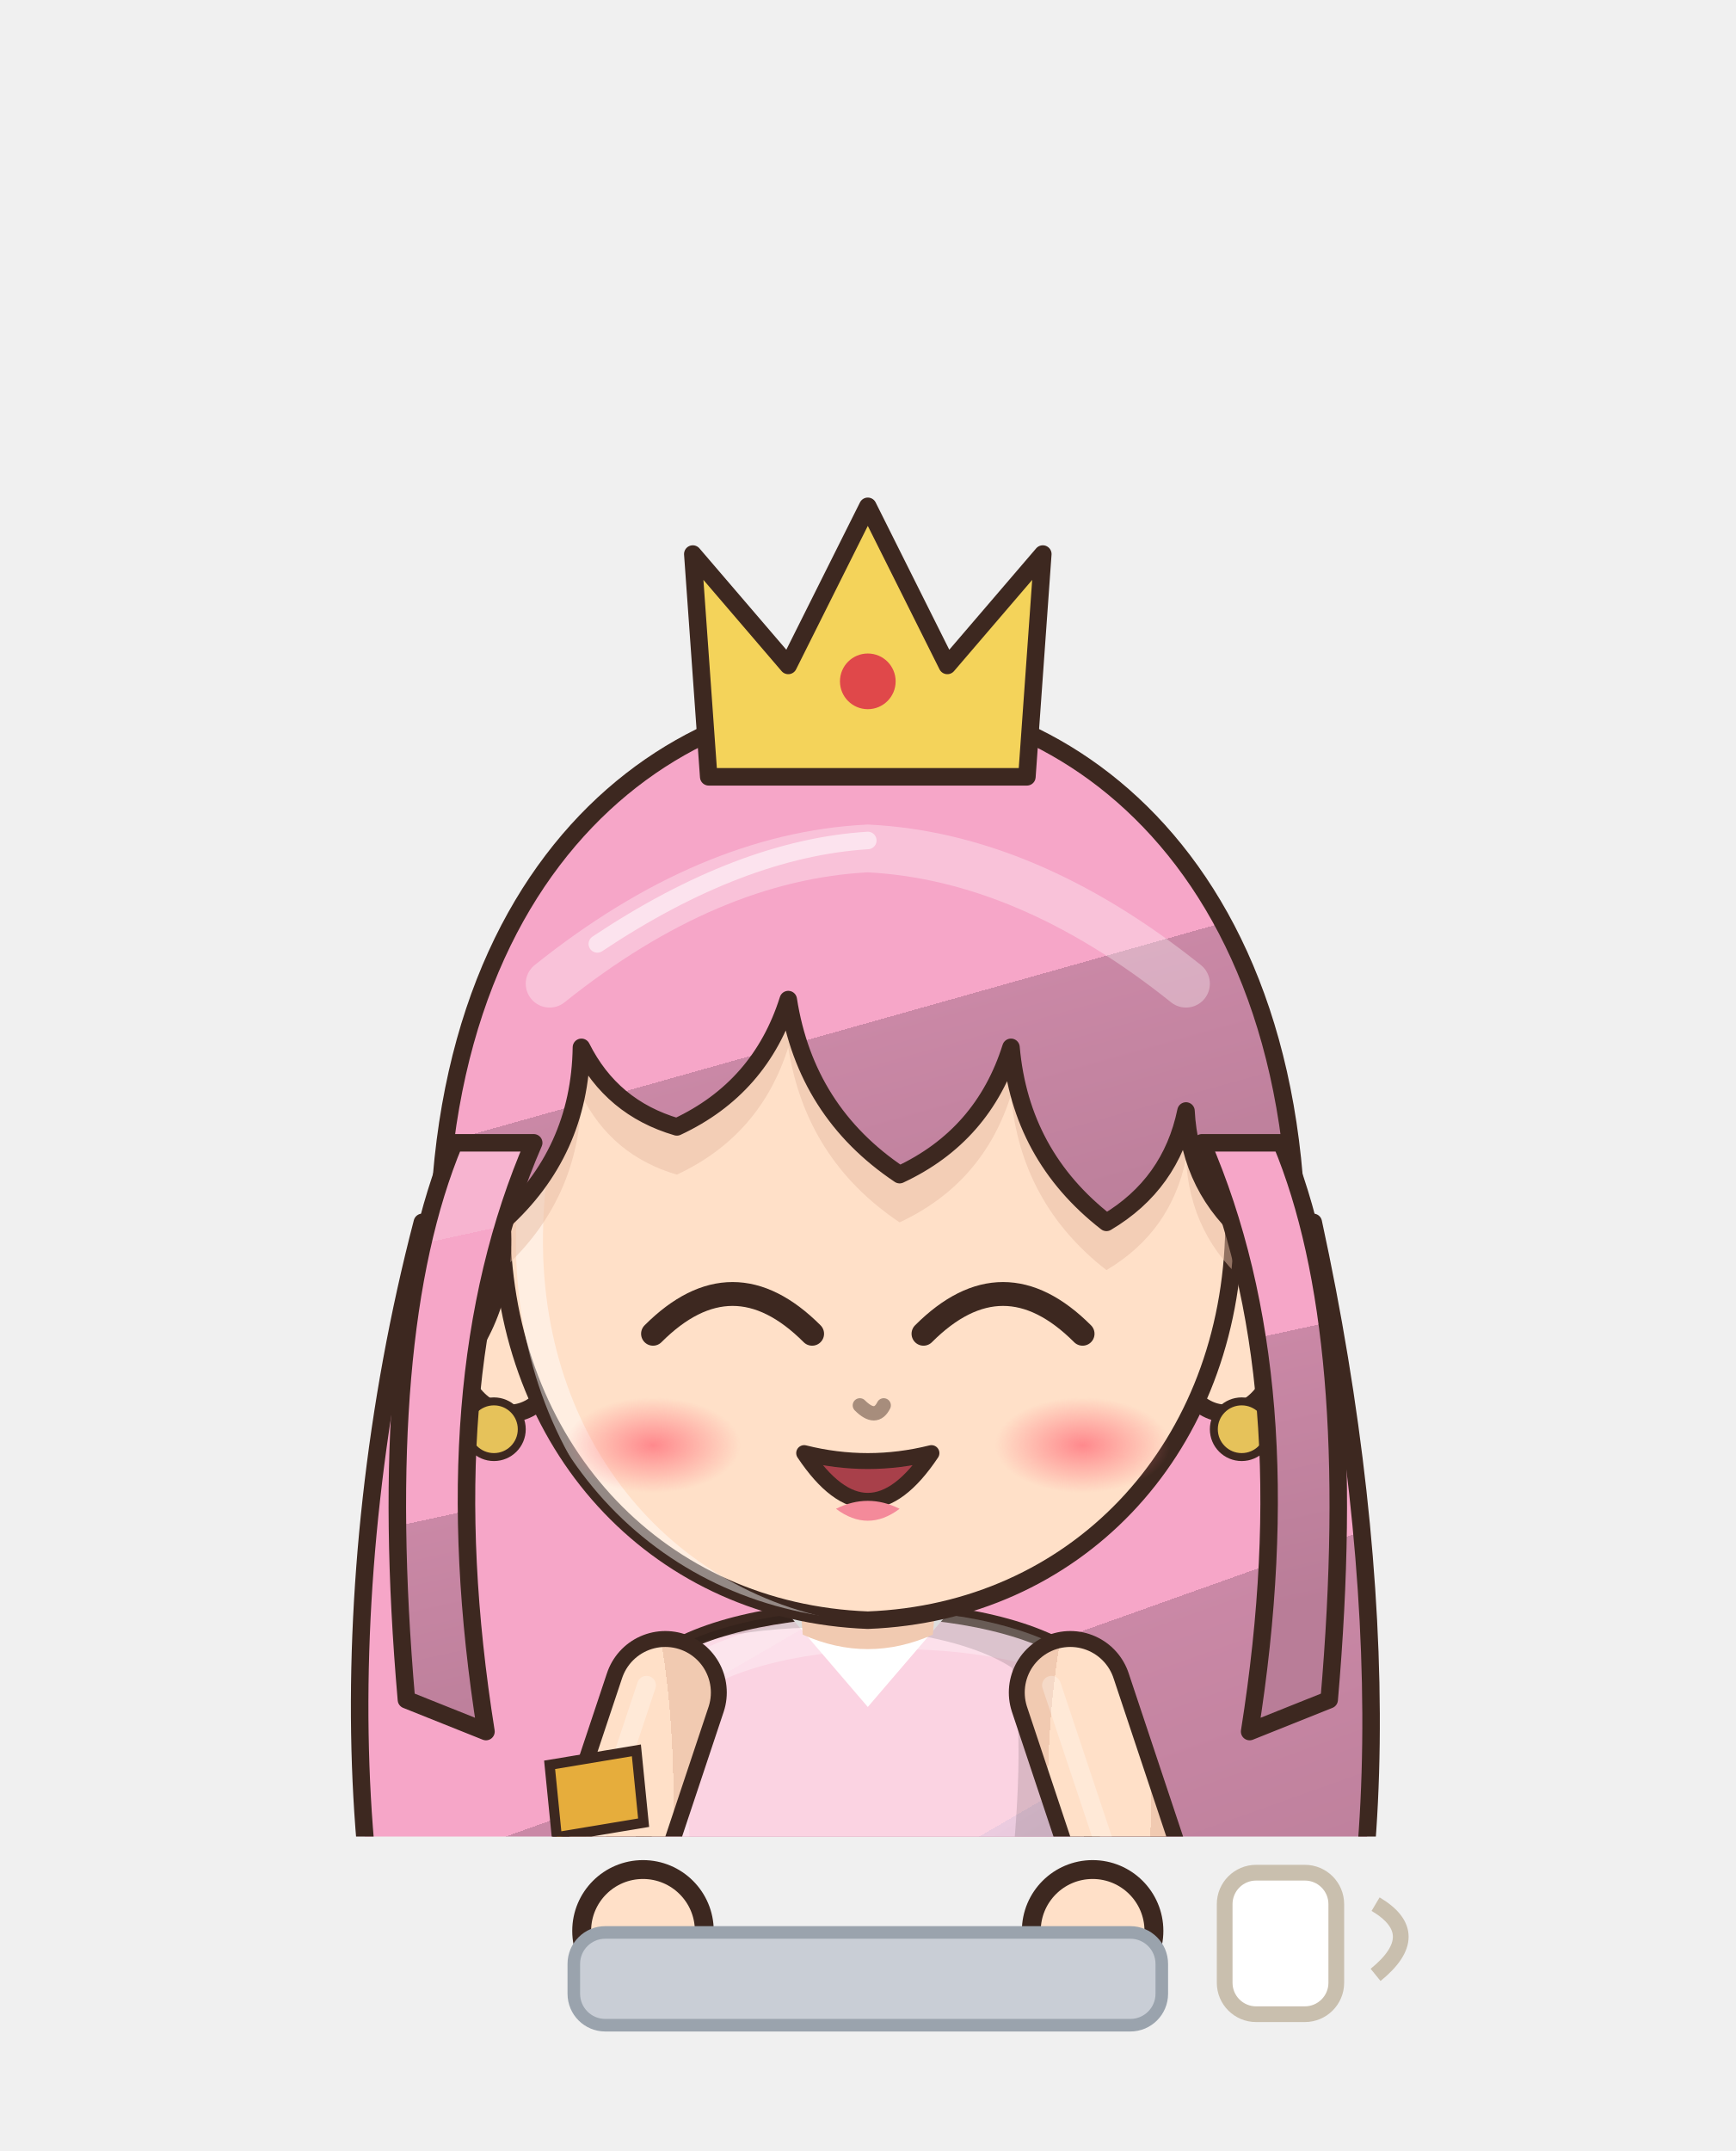
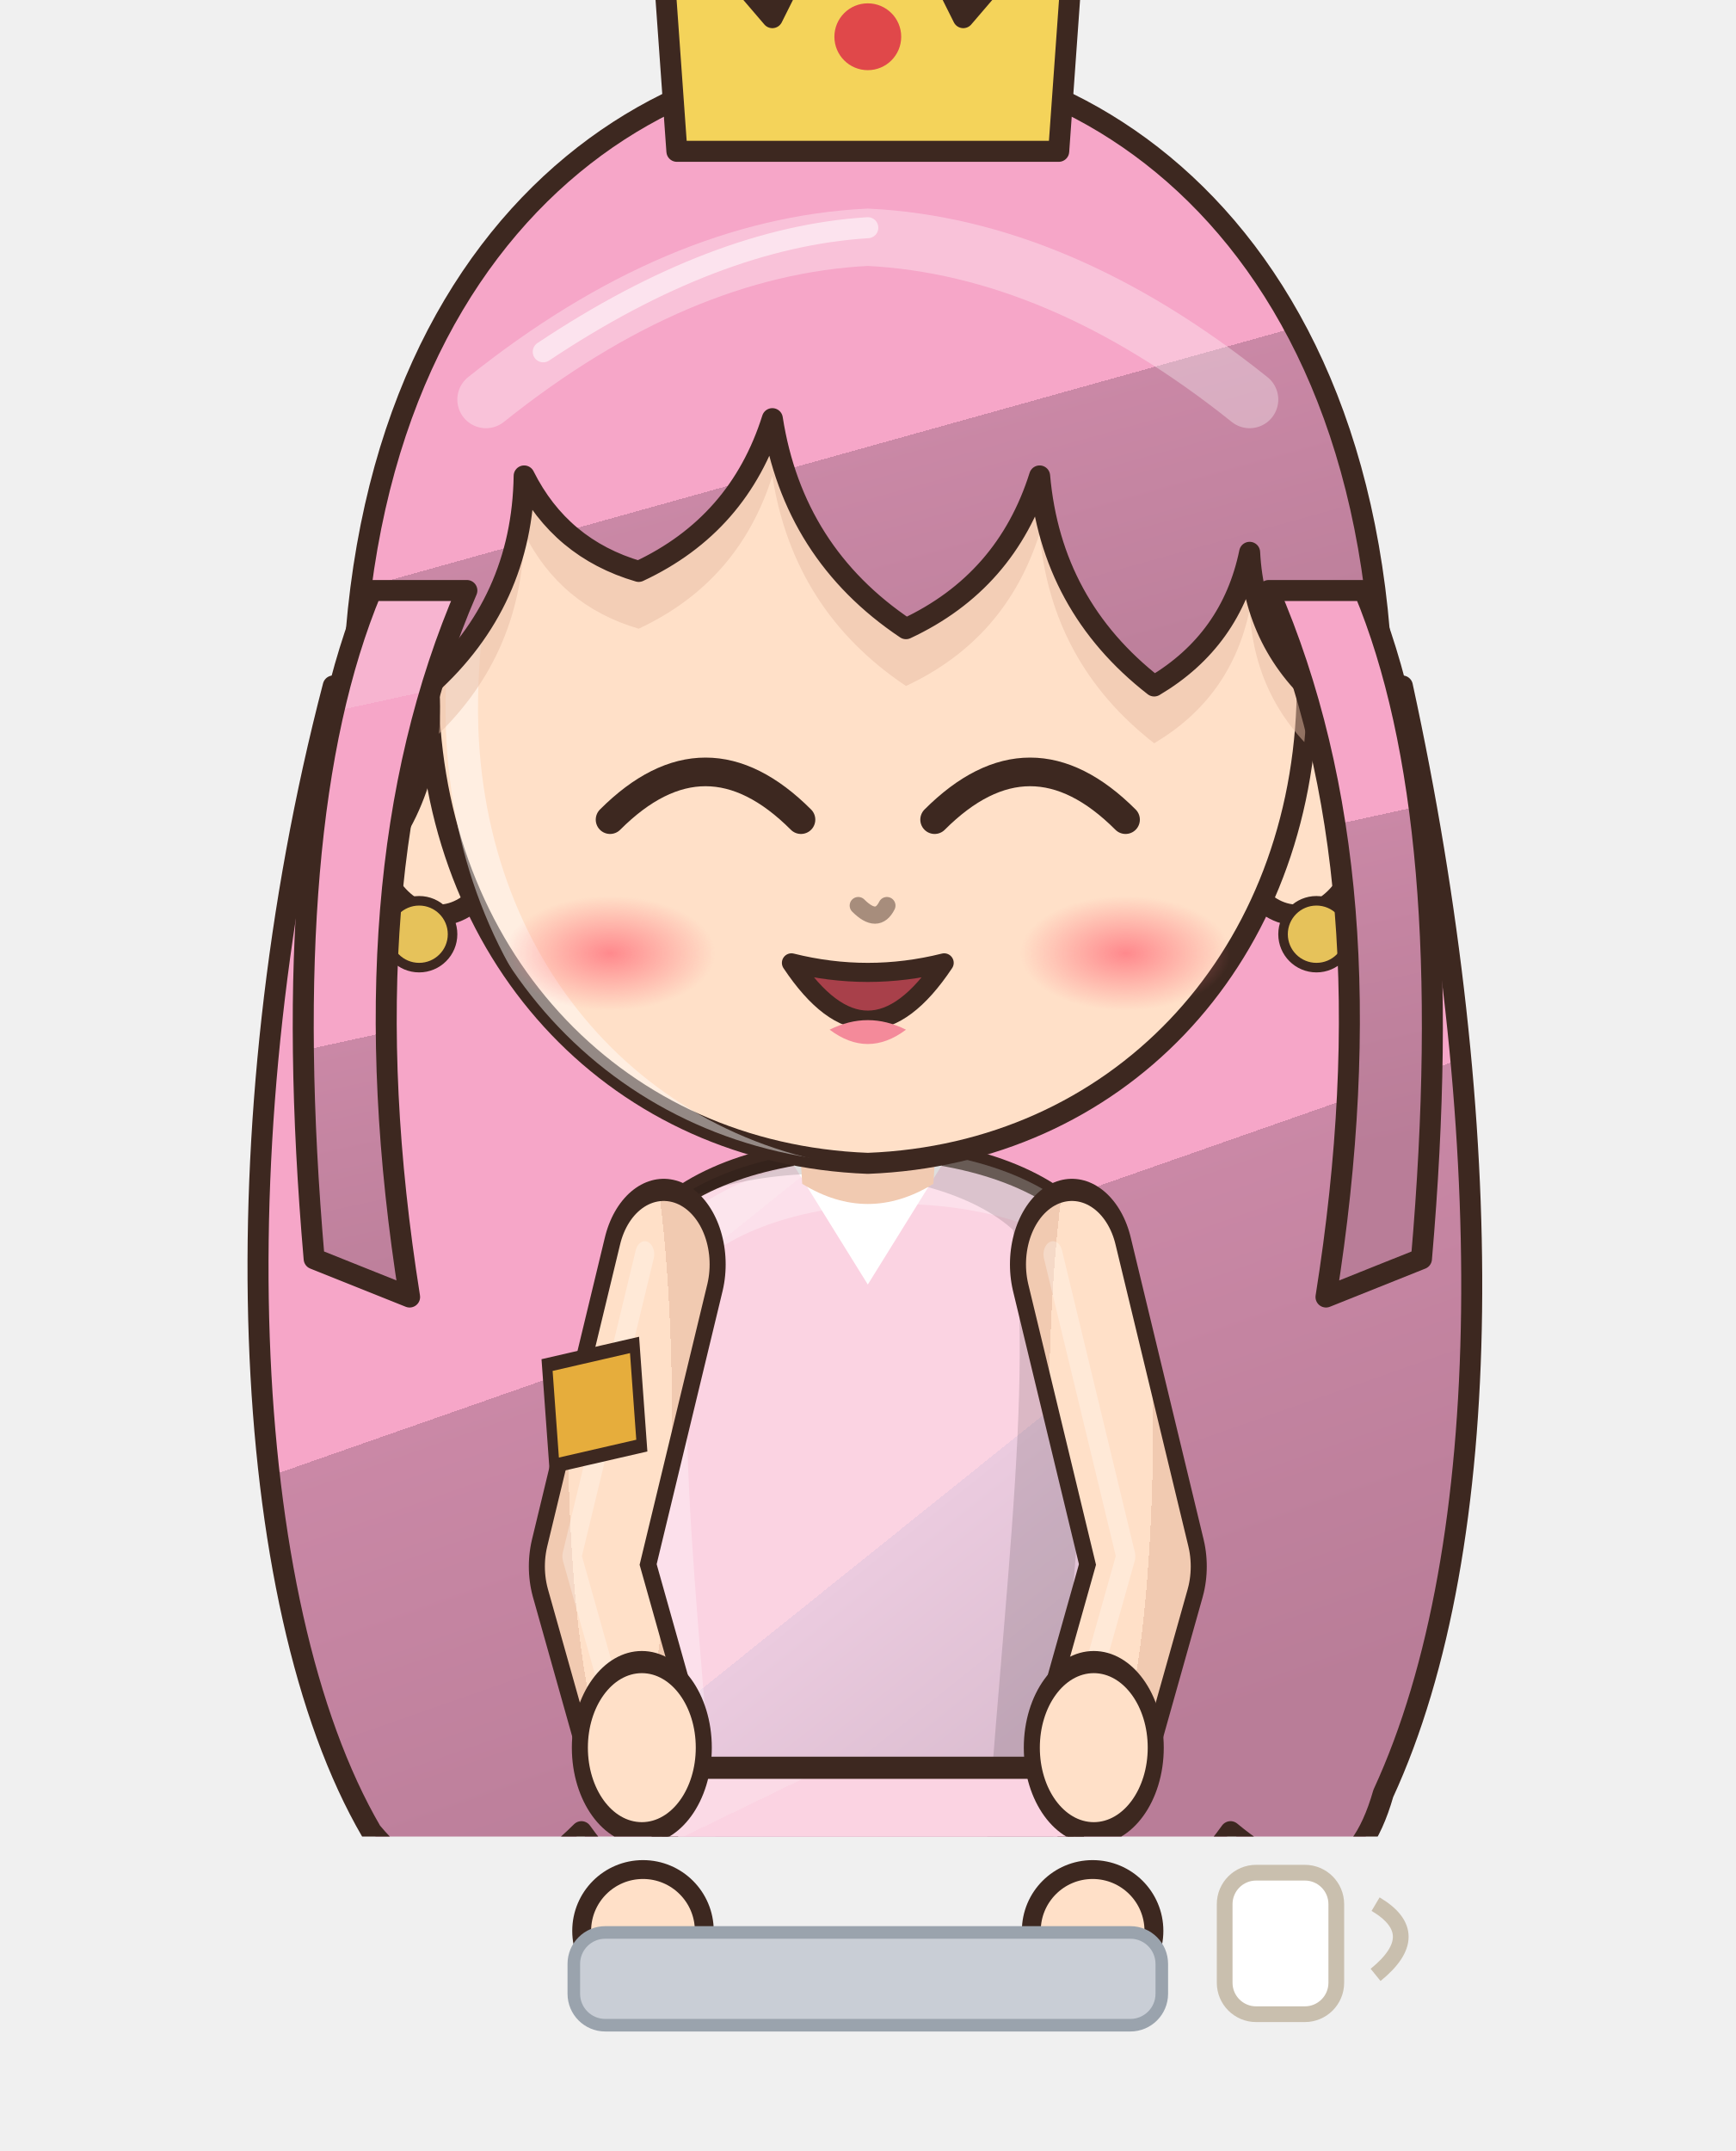
<svg xmlns="http://www.w3.org/2000/svg" viewBox="1141.3 603.2 110.4 136.8" width="110.4" height="136.8">
  <svg x="1141.3" y="603.2" viewBox="-120 -180 240 253.91" width="110.4" height="116.8">
    <defs>
      <linearGradient id="hair227" x1="0" y1="0" x2=".35" y2="1">
        <stop offset="0" stop-color="#f7b4d0" />
        <stop offset=".16" stop-color="#f7b4d0" />
        <stop offset=".16" stop-color="#f6a6c8" />
        <stop offset=".58" stop-color="#f6a6c8" />
        <stop offset=".58" stop-color="#ca88a6" />
        <stop offset="1" stop-color="#b97d98" />
      </linearGradient>
      <radialGradient id="skin227" cx=".4" cy=".32" r=".85">
        <stop offset="0" stop-color="#ffe0c8" />
        <stop offset=".84" stop-color="#ffe0c8" />
        <stop offset=".84" stop-color="#f1cab1" />
        <stop offset="1" stop-color="#f1cab1" />
      </radialGradient>
      <linearGradient id="cloth227" x1="0" y1="0" x2=".45" y2="1">
        <stop offset="0" stop-color="#fbdae6" />
        <stop offset=".16" stop-color="#fbdae6" />
        <stop offset=".16" stop-color="#fbd3e2" />
        <stop offset=".6" stop-color="#fbd3e2" />
        <stop offset=".6" stop-color="#ebcbdf" />
        <stop offset="1" stop-color="#d8bacd" />
      </linearGradient>
      <linearGradient id="iris227" x1="0" y1="0" x2="0" y2="1">
        <stop offset="0" stop-color="#214061" />
        <stop offset=".5" stop-color="#4a90d8" />
        <stop offset="1" stop-color="#9bc1e9" />
      </linearGradient>
      <linearGradient id="gold227" x1="0" y1="0" x2="1" y2="1">
        <stop offset="0" stop-color="#f6d27a" />
        <stop offset=".55" stop-color="#d9a63a" />
        <stop offset="1" stop-color="#a8761e" />
      </linearGradient>
      <linearGradient id="steel227" x1="0" y1="0" x2="1" y2="1">
        <stop offset="0" stop-color="#e4e8ee" />
        <stop offset=".5" stop-color="#9aa3ad" />
        <stop offset="1" stop-color="#5a606a" />
      </linearGradient>
      <linearGradient id="beard227" x1="0" y1="0" x2="0" y2="1">
        <stop offset="0" stop-color="#e6e6ea" />
        <stop offset="1" stop-color="#b8b8c2" />
      </linearGradient>
      <radialGradient id="hawkiris227" cx=".45" cy=".4" r=".7">
        <stop offset="0" stop-color="#ffe27a" />
        <stop offset=".6" stop-color="#e8a52a" />
        <stop offset="1" stop-color="#9a5a12" />
      </radialGradient>
      <linearGradient id="straw227" x1="0" y1="0" x2=".3" y2="1">
        <stop offset="0" stop-color="#ffe7aa" />
        <stop offset=".16" stop-color="#ffe7aa" />
        <stop offset=".16" stop-color="#ffe39a" />
        <stop offset=".58" stop-color="#ffe39a" />
        <stop offset=".58" stop-color="#e9b456" />
        <stop offset="1" stop-color="#d6a54f" />
      </linearGradient>
      <radialGradient id="blush227">
        <stop offset="0" stop-color="#ff7f86" stop-opacity=".9" />
        <stop offset="1" stop-color="#ff7f86" stop-opacity="0" />
      </radialGradient>
      <clipPath id="face227">
        <path d="M -46,-4 C -47,-38 -25,-55 0,-55 C 25,-55 47,-38 46,-4 C 45,23 26,43 0,44 C -26,43 -45,23 -46,-4 Z" />
      </clipPath>
      <clipPath id="torso227">
        <path d="M -30,50 C -34,68 -28,94 -26,124 L 26,124 C 28,94 34,68 30,50 C 18,40 -18,40 -30,50 Z" />
      </clipPath>
    </defs>
-     <ellipse cx="0" cy="208" rx="42" ry="7" fill="#000000" opacity=".16" />
-     <g transform="translate(0,44.0) scale(1.100,1.100) translate(0,-44)">
-       <path d="M -56,-6 C -68,40 -66,90 -52,114 Q -42,126 -30,114 Q -20,128 -8,116 Q 4,128 16,116 Q 28,128 38,114 Q 50,124 54,110 C 66,84 66,40 56,-6 Z" fill="url(#hair227)" stroke="#3d2820" stroke-width="2.2" stroke-linejoin="round" />
+     <g transform="translate(0,205) scale(1.2) translate(0,-205)">
+       <ellipse cx="0" cy="208" rx="42" ry="7" fill="#000000" opacity=".16" />
+       <g transform="translate(0,18.2) scale(1.100,1.100) translate(0,-44)">
+         <path d="M -56,-6 C -68,40 -66,90 -52,114 Q -42,126 -30,114 Q -20,128 -8,116 Q 4,128 16,116 Q 28,128 38,114 Q 50,124 54,110 C 66,84 66,40 56,-6 Z" fill="url(#hair227)" stroke="#3d2820" stroke-width="2.2" stroke-linejoin="round" />
+       </g>
+       <g transform="translate(0,205) scale(0.84,1.16) translate(0,-205)">
+         <path d="M -26,116 C -30,150 -16,180 -4,196 L 4,196 C 16,180 30,150 26,116 Z" fill="#f48aa8" stroke="#3d2820" stroke-width="2.2" stroke-linejoin="round" />
+         <path d="M -22,130 q 5.5,6 11,0" stroke="#d0607e" stroke-width="1.4" fill="none" />
+         <path d="M -11,130 q 5.5,6 11,0" stroke="#d0607e" stroke-width="1.4" fill="none" />
+         <path d="M 0,130 q 5.5,6 11,0" stroke="#d0607e" stroke-width="1.4" fill="none" />
+         <path d="M 11,130 q 5.5,6 11,0" stroke="#d0607e" stroke-width="1.4" fill="none" />
+         <path d="M -20,144 q 5.5,6 11,0" stroke="#d0607e" stroke-width="1.4" fill="none" />
+         <path d="M -9,144 q 5.5,6 11,0" stroke="#d0607e" stroke-width="1.4" fill="none" />
+         <path d="M 2,144 q 5.5,6 11,0" stroke="#d0607e" stroke-width="1.4" fill="none" />
+         <path d="M -18,158 q 5.5,6 11,0" stroke="#d0607e" stroke-width="1.4" fill="none" />
+         <path d="M -7,158 q 5.5,6 11,0" stroke="#d0607e" stroke-width="1.4" fill="none" />
+         <path d="M -16,172 q 5.5,6 11,0" stroke="#d0607e" stroke-width="1.4" fill="none" />
+         <path d="M -2,194 C -24,198 -40,206 -42,214 C -24,214 -10,208 0,202 C 10,208 24,214 42,214 C 40,206 24,198 2,194 Z" fill="#f6b4c8" stroke="#3d2820" stroke-width="2.2" stroke-linejoin="round" />
+         <path d="M -10,140 Q -8,166 -2,186" stroke="#ffffff" stroke-width="2.4" fill="none" opacity=".35" stroke-linecap="round" />
+         <path d="M -30,50 C -34,68 -28,94 -26,124 L 26,124 C 28,94 34,68 30,50 C 18,40 -18,40 -30,50 Z" fill="url(#cloth227)" stroke="#3d2820" stroke-width="2.2" stroke-linejoin="round" />
+         <path d="M -12,42 L 0,56 L 12,42 Z" fill="#ffffff" />
+         <g clip-path="url(#torso227)">
+           <path d="M -30,50 C -34,68 -28,94 -26,124 L 26,124 C 28,94 34,68 30,50 C 18,40 -18,40 -30,50 Z" transform="translate(4,3)" fill="none" stroke="#ffffff" stroke-width="5" opacity=".3" />
+           <path d="M -30,50 C -34,68 -28,94 -26,124 L 26,124 C 28,94 34,68 30,50 C 18,40 -18,40 -30,50 Z" transform="translate(-6,-2)" fill="none" stroke="#000000" stroke-width="9" opacity=".13" />
+         </g>
+         <path d="M -27,104 L 27,104 L 40,162 Q 0,170 -40,162 Z" fill="url(#cloth227)" stroke="#3d2820" stroke-width="2.2" stroke-linejoin="round" />
+         <path d="M -38,156 Q 0,164 38,156" stroke="#ffffff" stroke-width="3" fill="none" />
+         <path d="M -28,54 L -38,84 L -31,102" stroke="#3d2820" stroke-width="17" fill="none" stroke-linecap="round" stroke-linejoin="round" />
+         <path d="M -28,54 L -38,84 L -31,102" stroke="url(#skin227)" stroke-width="12.6" fill="none" stroke-linecap="round" stroke-linejoin="round" />
+         <path d="M -28,54 L -38,84 L -31,102" transform="translate(-2.6,-1)" stroke="#ffffff" stroke-width="2.6" fill="none" stroke-linecap="round" stroke-linejoin="round" opacity=".28" />
+         <path d="M 28,54 L 38,84 L 31,102" stroke="#3d2820" stroke-width="17" fill="none" stroke-linecap="round" stroke-linejoin="round" />
+         <path d="M 28,54 L 38,84 L 31,102" stroke="url(#skin227)" stroke-width="12.6" fill="none" stroke-linecap="round" stroke-linejoin="round" />
+         <path d="M 28,54 L 38,84 L 31,102" transform="translate(-2.6,-1)" stroke="#ffffff" stroke-width="2.6" fill="none" stroke-linecap="round" stroke-linejoin="round" opacity=".28" />
+         <circle cx="-31" cy="102" r="8.5" fill="url(#skin227)" stroke="#3d2820" stroke-width="2.2" />
+         <circle cx="31" cy="102" r="8.5" fill="url(#skin227)" stroke="#3d2820" stroke-width="2.2" />
+         <path d="M -44,64 L -32,62 L -31,72 L -43,74 Z" fill="#e6ad3c" stroke="#3d2820" stroke-width="1.4" />
+         <path d="M -10,34 L 10,34 L 9,46 Q 0,50 -9,46 Z" fill="#f1cab1" />
+       </g>
+       <g transform="translate(0,18.2) scale(1.100,1.100) translate(0,-44)">
+         <ellipse cx="-45" cy="8" rx="7" ry="10" fill="url(#skin227)" stroke="#3d2820" stroke-width="2.2" stroke-linejoin="round" />
+         <ellipse cx="45" cy="8" rx="7" ry="10" fill="url(#skin227)" stroke="#3d2820" stroke-width="2.2" stroke-linejoin="round" />
+         <path d="M -46,-4 C -47,-38 -25,-55 0,-55 C 25,-55 47,-38 46,-4 C 45,23 26,43 0,44 C -26,43 -45,23 -46,-4 Z" fill="url(#skin227)" stroke="#3d2820" stroke-width="2.2" stroke-linejoin="round" />
+         <g clip-path="url(#face227)">
+           <path d="M -46,-4 C -47,-38 -25,-55 0,-55 C 25,-55 47,-38 46,-4 C 45,23 26,43 0,44 C -26,43 -45,23 -46,-4 Z" transform="translate(3.5,2.5)" fill="none" stroke="#ffffff" stroke-width="3.4" opacity=".45" />
+         </g>
+         <g clip-path="url(#face227)">
+           <path d="M -53,14 C -60,-46 -28,-72 0,-72 C 28,-72 60,-46 53,14 L 48,-4 Q 40.5,-10.2 40,-20 Q 38.1,-10.8 30,-6 Q 19.2,-14.4 18,-28 Q 14.5,-16.9 4,-12 Q -7.8,-19.9 -10,-34 Q -13.5,-22.9 -24,-18 Q -32.2,-20.4 -36,-28 Q -36.2,-14.8 -46,-6 Q -45.1,5.5 -53,14 Z" transform="translate(0,6)" fill="#e7bca4" opacity=".5" />
+         </g>
+         <path d="M -27,8 Q -17,-2 -7,8" stroke="#3d2820" stroke-width="3" fill="none" stroke-linecap="round" />
+         <path d="M 7,8 Q 17,-2 27,8" stroke="#3d2820" stroke-width="3" fill="none" stroke-linecap="round" />
+         <path d="M -8,23 Q 0,35 8,23 Q 0,25 -8,23 Z" fill="#a8404a" stroke="#3d2820" stroke-width="2" stroke-linejoin="round" />
+         <path d="M -4,30 Q 0,33 4,30 Q 0,28 -4,30 Z" fill="#f48a9a" />
+         <ellipse cx="-27" cy="22" rx="11" ry="6" fill="url(#blush227)" opacity="1.00" />
+         <ellipse cx="27" cy="22" rx="11" ry="6" fill="url(#blush227)" opacity="1.00" />
+         <path d="M -1,17 Q 1,19 2,17" stroke="#a78d7c" stroke-width="1.8" fill="none" stroke-linecap="round" />
+         <circle cx="-47" cy="20" r="3.5" fill="#e6c25a" stroke="#3d2820" stroke-width="1" />
+         <circle cx="47" cy="20" r="3.5" fill="#e6c25a" stroke="#3d2820" stroke-width="1" />
+         <path d="M -53,14 C -60,-46 -28,-72 0,-72 C 28,-72 60,-46 53,14 L 48,-4 Q 40.5,-10.2 40,-20 Q 38.1,-10.8 30,-6 Q 19.2,-14.4 18,-28 Q 14.5,-16.9 4,-12 Q -7.8,-19.9 -10,-34 Q -13.5,-22.9 -24,-18 Q -32.2,-20.4 -36,-28 Q -36.2,-14.8 -46,-6 Q -45.1,5.5 -53,14 Z" fill="url(#hair227)" stroke="#3d2820" stroke-width="2.2" stroke-linejoin="round" />
+         <path d="M 42,-16 Q 55,14 48,58 L 58,54 Q 62,8 52,-16 Z M -42,-16 Q -55,14 -48,58 L -58,54 Q -62,8 -52,-16 Z" fill="url(#hair227)" stroke="#3d2820" stroke-width="2.2" stroke-linejoin="round" />
+         <defs>
+           <clipPath id="hf227">
+             <path d="M -53,14 C -60,-46 -28,-72 0,-72 C 28,-72 60,-46 53,14 L 48,-4 Q 40.5,-10.2 40,-20 Q 38.1,-10.8 30,-6 Q 19.2,-14.4 18,-28 Q 14.5,-16.9 4,-12 Q -7.8,-19.9 -10,-34 Q -13.5,-22.9 -24,-18 Q -32.2,-20.4 -36,-28 Q -36.2,-14.8 -46,-6 Q -45.1,5.5 -53,14 Z" />
+           </clipPath>
+         </defs>
+         <g clip-path="url(#hf227)">
+           <path d="M -40,-36 Q -20,-52 0,-53 Q 20,-52 40,-36" stroke="#ffffff" stroke-width="6" fill="none" stroke-linecap="round" opacity=".32" />
+           <path d="M -34,-41 Q -16,-53 0,-54" stroke="#ffffff" stroke-width="2.2" fill="none" stroke-linecap="round" opacity=".55" />
+         </g>
+         <path d="M -20,-62 L -22,-90 L -10,-76 L 0,-96 L 10,-76 L 22,-90 L 20,-62 Z" fill="#f4d35a" stroke="#3d2820" stroke-width="2.2" stroke-linejoin="round" />
+         <circle cx="0" cy="-74" r="3.5" fill="#e0484a" />
+       </g>
+       <g transform="translate(0,205) scale(0.84,1.16) translate(0,-205)" />
    </g>
-     <g transform="translate(0,205) scale(1,1) translate(0,-205)">
-       <path d="M -26,116 C -30,150 -16,180 -4,196 L 4,196 C 16,180 30,150 26,116 Z" fill="#f48aa8" stroke="#3d2820" stroke-width="2.2" stroke-linejoin="round" />
-       <path d="M -22,130 q 5.5,6 11,0" stroke="#d0607e" stroke-width="1.4" fill="none" />
-       <path d="M -11,130 q 5.5,6 11,0" stroke="#d0607e" stroke-width="1.4" fill="none" />
-       <path d="M 0,130 q 5.5,6 11,0" stroke="#d0607e" stroke-width="1.4" fill="none" />
-       <path d="M 11,130 q 5.5,6 11,0" stroke="#d0607e" stroke-width="1.4" fill="none" />
-       <path d="M -20,144 q 5.5,6 11,0" stroke="#d0607e" stroke-width="1.4" fill="none" />
-       <path d="M -9,144 q 5.5,6 11,0" stroke="#d0607e" stroke-width="1.4" fill="none" />
-       <path d="M 2,144 q 5.5,6 11,0" stroke="#d0607e" stroke-width="1.4" fill="none" />
-       <path d="M -18,158 q 5.5,6 11,0" stroke="#d0607e" stroke-width="1.4" fill="none" />
-       <path d="M -7,158 q 5.5,6 11,0" stroke="#d0607e" stroke-width="1.4" fill="none" />
-       <path d="M -16,172 q 5.5,6 11,0" stroke="#d0607e" stroke-width="1.4" fill="none" />
-       <path d="M -2,194 C -24,198 -40,206 -42,214 C -24,214 -10,208 0,202 C 10,208 24,214 42,214 C 40,206 24,198 2,194 Z" fill="#f6b4c8" stroke="#3d2820" stroke-width="2.2" stroke-linejoin="round" />
-       <path d="M -10,140 Q -8,166 -2,186" stroke="#ffffff" stroke-width="2.4" fill="none" opacity=".35" stroke-linecap="round" />
-       <path d="M -30,50 C -34,68 -28,94 -26,124 L 26,124 C 28,94 34,68 30,50 C 18,40 -18,40 -30,50 Z" fill="url(#cloth227)" stroke="#3d2820" stroke-width="2.2" stroke-linejoin="round" />
-       <path d="M -12,42 L 0,56 L 12,42 Z" fill="#ffffff" />
-       <g clip-path="url(#torso227)">
-         <path d="M -30,50 C -34,68 -28,94 -26,124 L 26,124 C 28,94 34,68 30,50 C 18,40 -18,40 -30,50 Z" transform="translate(4,3)" fill="none" stroke="#ffffff" stroke-width="5" opacity=".3" />
-         <path d="M -30,50 C -34,68 -28,94 -26,124 L 26,124 C 28,94 34,68 30,50 C 18,40 -18,40 -30,50 Z" transform="translate(-6,-2)" fill="none" stroke="#000000" stroke-width="9" opacity=".13" />
-       </g>
-       <path d="M -27,104 L 27,104 L 40,162 Q 0,170 -40,162 Z" fill="url(#cloth227)" stroke="#3d2820" stroke-width="2.2" stroke-linejoin="round" />
-       <path d="M -38,156 Q 0,164 38,156" stroke="#ffffff" stroke-width="3" fill="none" />
-       <path d="M -28,54 L -38,84 L -31,102" stroke="#3d2820" stroke-width="17" fill="none" stroke-linecap="round" stroke-linejoin="round" />
-       <path d="M -28,54 L -38,84 L -31,102" stroke="url(#skin227)" stroke-width="12.6" fill="none" stroke-linecap="round" stroke-linejoin="round" />
-       <path d="M -28,54 L -38,84 L -31,102" transform="translate(-2.6,-1)" stroke="#ffffff" stroke-width="2.6" fill="none" stroke-linecap="round" stroke-linejoin="round" opacity=".28" />
-       <path d="M 28,54 L 38,84 L 31,102" stroke="#3d2820" stroke-width="17" fill="none" stroke-linecap="round" stroke-linejoin="round" />
-       <path d="M 28,54 L 38,84 L 31,102" stroke="url(#skin227)" stroke-width="12.6" fill="none" stroke-linecap="round" stroke-linejoin="round" />
-       <path d="M 28,54 L 38,84 L 31,102" transform="translate(-2.6,-1)" stroke="#ffffff" stroke-width="2.6" fill="none" stroke-linecap="round" stroke-linejoin="round" opacity=".28" />
-       <circle cx="-31" cy="102" r="8.5" fill="url(#skin227)" stroke="#3d2820" stroke-width="2.2" />
-       <circle cx="31" cy="102" r="8.5" fill="url(#skin227)" stroke="#3d2820" stroke-width="2.2" />
-       <path d="M -44,64 L -32,62 L -31,72 L -43,74 Z" fill="#e6ad3c" stroke="#3d2820" stroke-width="1.4" />
-       <path d="M -10,34 L 10,34 L 9,46 Q 0,50 -9,46 Z" fill="#f1cab1" />
-     </g>
-     <g transform="translate(0,44.0) scale(1.100,1.100) translate(0,-44)">
-       <ellipse cx="-45" cy="8" rx="7" ry="10" fill="url(#skin227)" stroke="#3d2820" stroke-width="2.2" stroke-linejoin="round" />
-       <ellipse cx="45" cy="8" rx="7" ry="10" fill="url(#skin227)" stroke="#3d2820" stroke-width="2.2" stroke-linejoin="round" />
-       <path d="M -46,-4 C -47,-38 -25,-55 0,-55 C 25,-55 47,-38 46,-4 C 45,23 26,43 0,44 C -26,43 -45,23 -46,-4 Z" fill="url(#skin227)" stroke="#3d2820" stroke-width="2.2" stroke-linejoin="round" />
-       <g clip-path="url(#face227)">
-         <path d="M -46,-4 C -47,-38 -25,-55 0,-55 C 25,-55 47,-38 46,-4 C 45,23 26,43 0,44 C -26,43 -45,23 -46,-4 Z" transform="translate(3.5,2.5)" fill="none" stroke="#ffffff" stroke-width="3.4" opacity=".45" />
-       </g>
-       <g clip-path="url(#face227)">
-         <path d="M -53,14 C -60,-46 -28,-72 0,-72 C 28,-72 60,-46 53,14 L 48,-4 Q 40.5,-10.2 40,-20 Q 38.1,-10.8 30,-6 Q 19.2,-14.4 18,-28 Q 14.5,-16.9 4,-12 Q -7.8,-19.9 -10,-34 Q -13.5,-22.9 -24,-18 Q -32.2,-20.4 -36,-28 Q -36.2,-14.8 -46,-6 Q -45.1,5.5 -53,14 Z" transform="translate(0,6)" fill="#e7bca4" opacity=".5" />
-       </g>
-       <path d="M -27,8 Q -17,-2 -7,8" stroke="#3d2820" stroke-width="3" fill="none" stroke-linecap="round" />
-       <path d="M 7,8 Q 17,-2 27,8" stroke="#3d2820" stroke-width="3" fill="none" stroke-linecap="round" />
-       <path d="M -8,23 Q 0,35 8,23 Q 0,25 -8,23 Z" fill="#a8404a" stroke="#3d2820" stroke-width="2" stroke-linejoin="round" />
-       <path d="M -4,30 Q 0,33 4,30 Q 0,28 -4,30 Z" fill="#f48a9a" />
-       <ellipse cx="-27" cy="22" rx="11" ry="6" fill="url(#blush227)" opacity="1.00" />
-       <ellipse cx="27" cy="22" rx="11" ry="6" fill="url(#blush227)" opacity="1.00" />
-       <path d="M -1,17 Q 1,19 2,17" stroke="#a78d7c" stroke-width="1.8" fill="none" stroke-linecap="round" />
-       <circle cx="-47" cy="20" r="3.5" fill="#e6c25a" stroke="#3d2820" stroke-width="1" />
-       <circle cx="47" cy="20" r="3.5" fill="#e6c25a" stroke="#3d2820" stroke-width="1" />
-       <path d="M -53,14 C -60,-46 -28,-72 0,-72 C 28,-72 60,-46 53,14 L 48,-4 Q 40.5,-10.2 40,-20 Q 38.1,-10.8 30,-6 Q 19.2,-14.4 18,-28 Q 14.5,-16.9 4,-12 Q -7.8,-19.9 -10,-34 Q -13.5,-22.9 -24,-18 Q -32.2,-20.4 -36,-28 Q -36.2,-14.8 -46,-6 Q -45.1,5.5 -53,14 Z" fill="url(#hair227)" stroke="#3d2820" stroke-width="2.2" stroke-linejoin="round" />
-       <path d="M 42,-16 Q 55,14 48,58 L 58,54 Q 62,8 52,-16 Z M -42,-16 Q -55,14 -48,58 L -58,54 Q -62,8 -52,-16 Z" fill="url(#hair227)" stroke="#3d2820" stroke-width="2.2" stroke-linejoin="round" />
-       <defs>
-         <clipPath id="hf227">
-           <path d="M -53,14 C -60,-46 -28,-72 0,-72 C 28,-72 60,-46 53,14 L 48,-4 Q 40.5,-10.2 40,-20 Q 38.1,-10.8 30,-6 Q 19.2,-14.4 18,-28 Q 14.5,-16.9 4,-12 Q -7.8,-19.9 -10,-34 Q -13.5,-22.9 -24,-18 Q -32.2,-20.4 -36,-28 Q -36.2,-14.8 -46,-6 Q -45.1,5.5 -53,14 Z" />
-         </clipPath>
-       </defs>
-       <g clip-path="url(#hf227)">
-         <path d="M -40,-36 Q -20,-52 0,-53 Q 20,-52 40,-36" stroke="#ffffff" stroke-width="6" fill="none" stroke-linecap="round" opacity=".32" />
-         <path d="M -34,-41 Q -16,-53 0,-54" stroke="#ffffff" stroke-width="2.2" fill="none" stroke-linecap="round" opacity=".55" />
-       </g>
-       <path d="M -20,-62 L -22,-90 L -10,-76 L 0,-96 L 10,-76 L 22,-90 L 20,-62 Z" fill="#f4d35a" stroke="#3d2820" stroke-width="2.2" stroke-linejoin="round" />
-       <circle cx="0" cy="-74" r="3.5" fill="#e0484a" />
-     </g>
-     <g transform="translate(0,205) scale(1,1) translate(0,-205)" />
  </svg>
  <circle cx="1182.2" cy="726.0" r="3.9" fill="#ffe0c8" stroke="#3d2820" stroke-width="1.2" />
  <circle cx="1210.8" cy="726.0" r="3.9" fill="#ffe0c8" stroke="#3d2820" stroke-width="1.2" />
  <rect x="1177.8" y="726.1" width="37.4" height="5.9" rx="2" fill="#c9ced6" stroke="#9aa3ad" stroke-width=".8" />
  <rect x="1219.2" y="722.3" width="7.1" height="9.0" rx="2" fill="#ffffff" stroke="#c9bfae" />
  <path d="M 1228.8,724.3 q 3.2,1.9 0,4.5" stroke="#c9bfae" fill="none" />
</svg>
